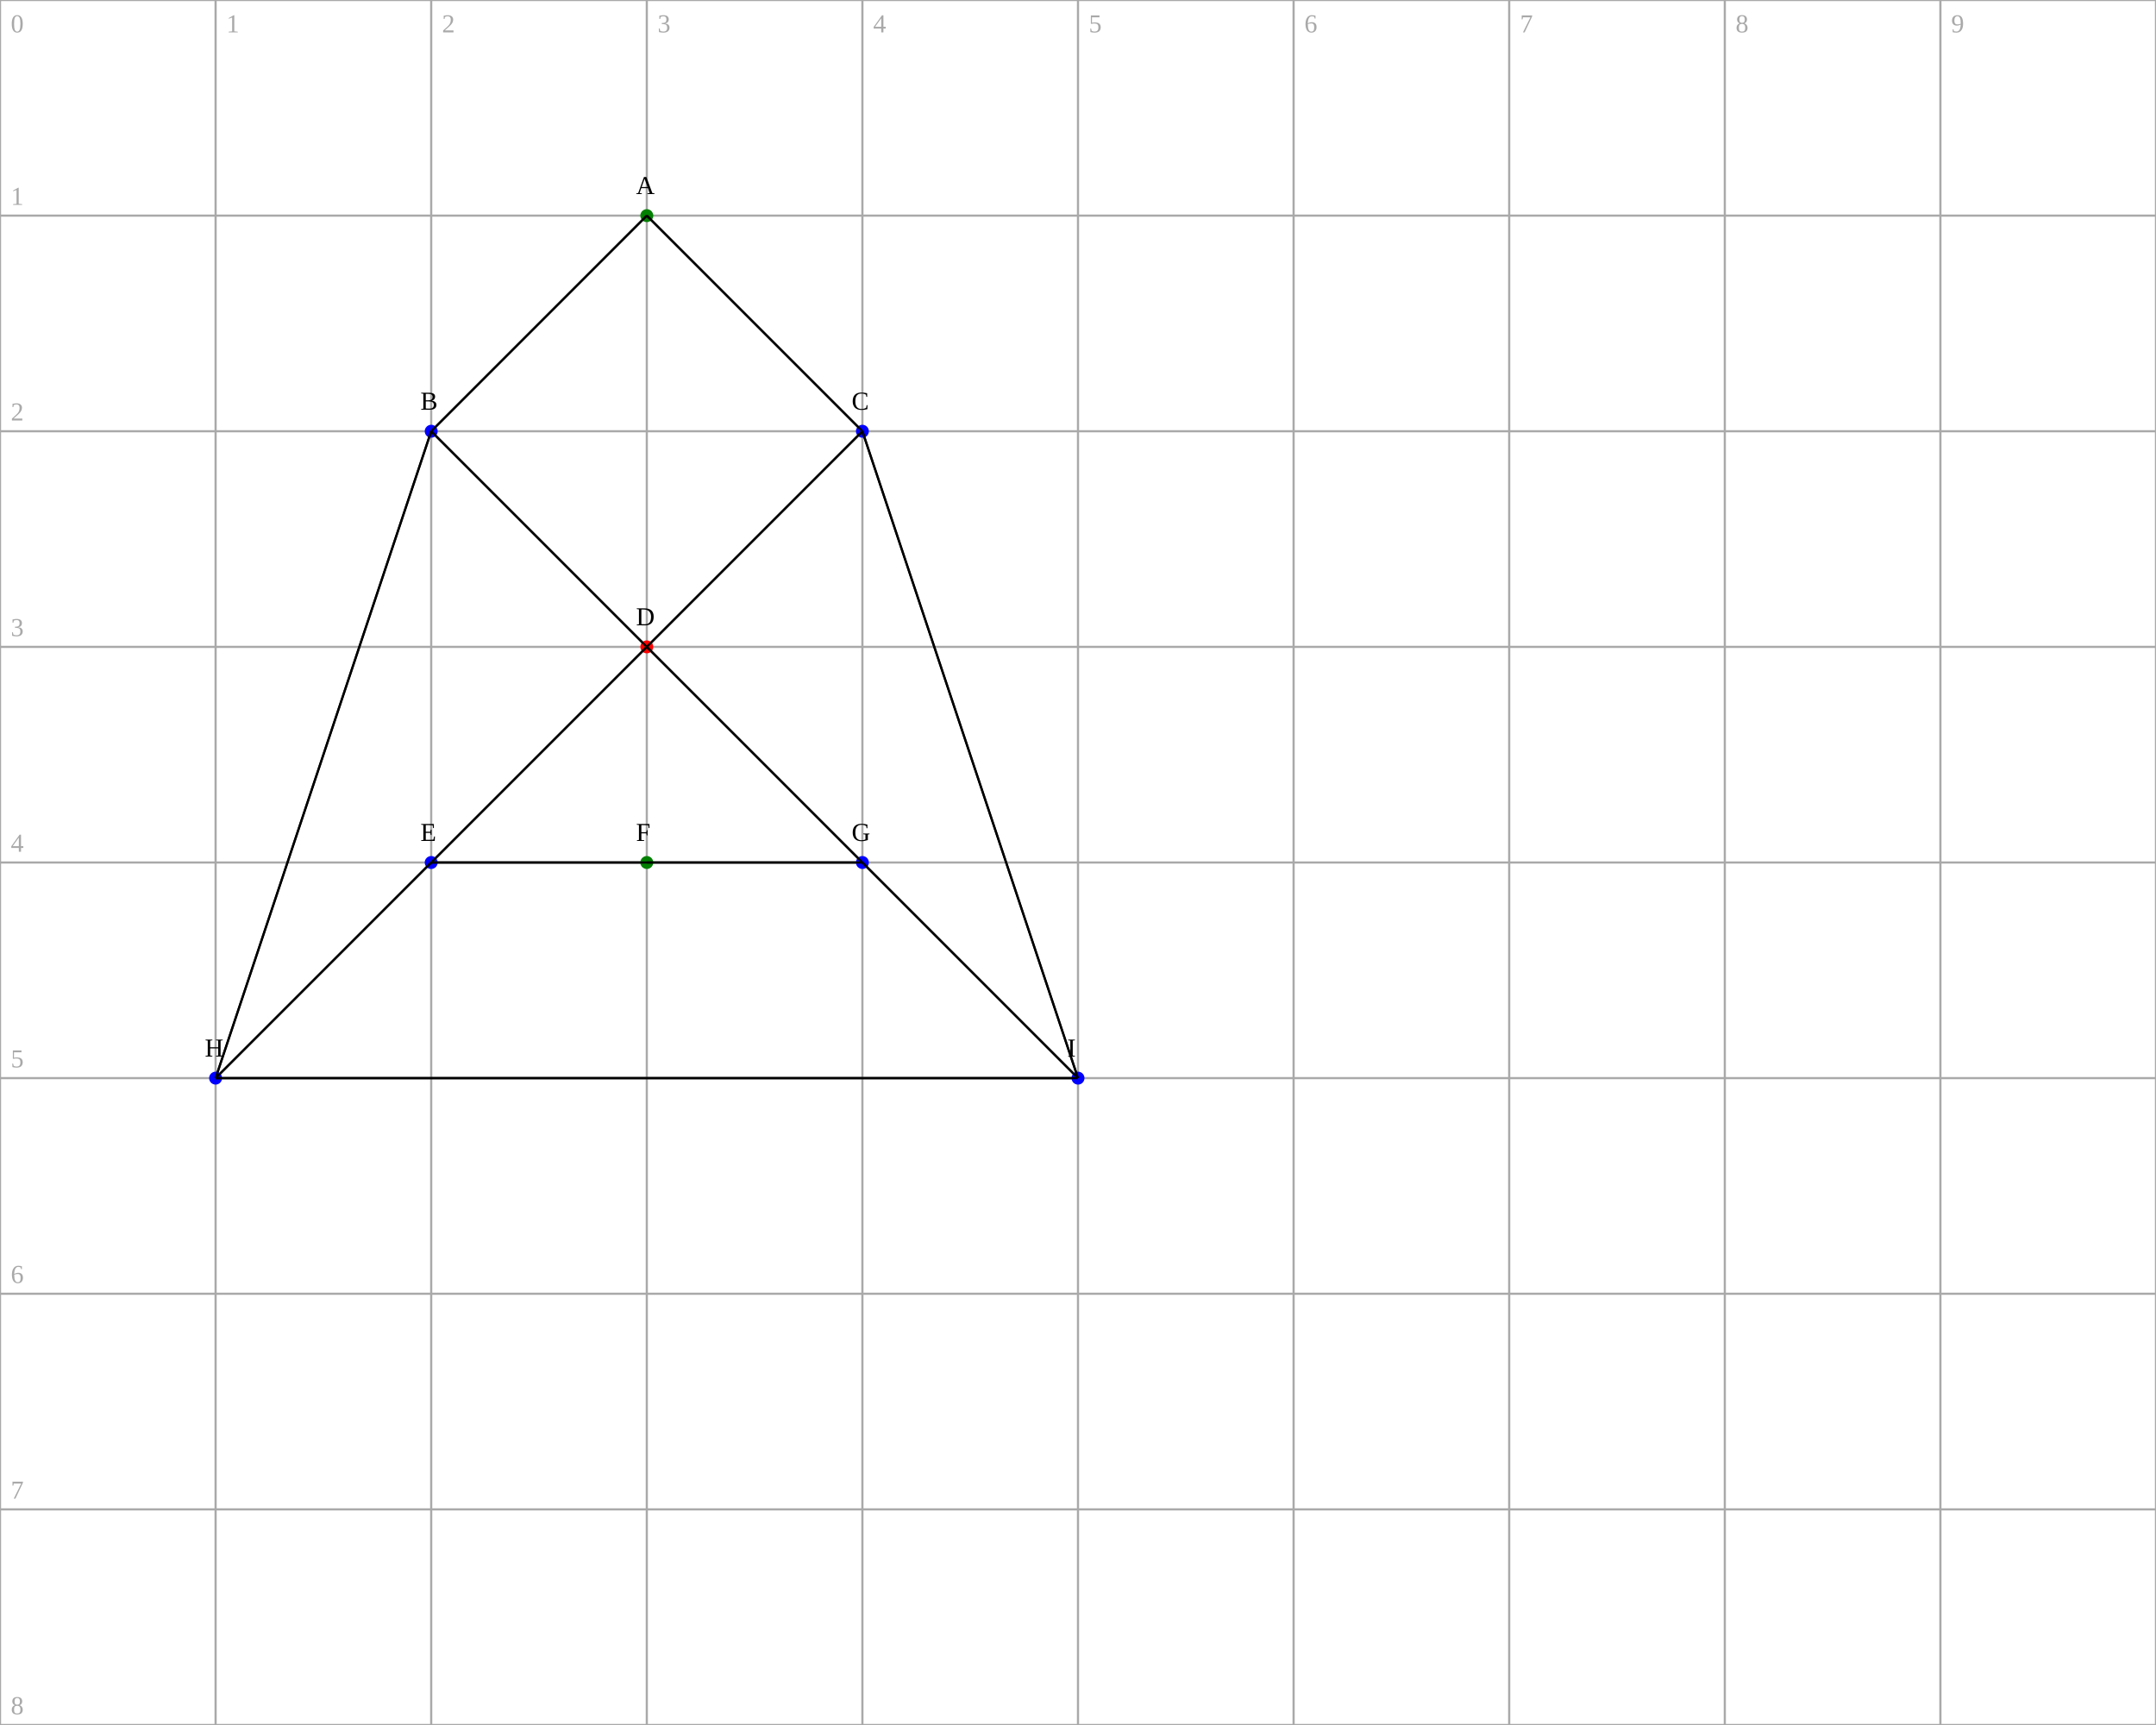
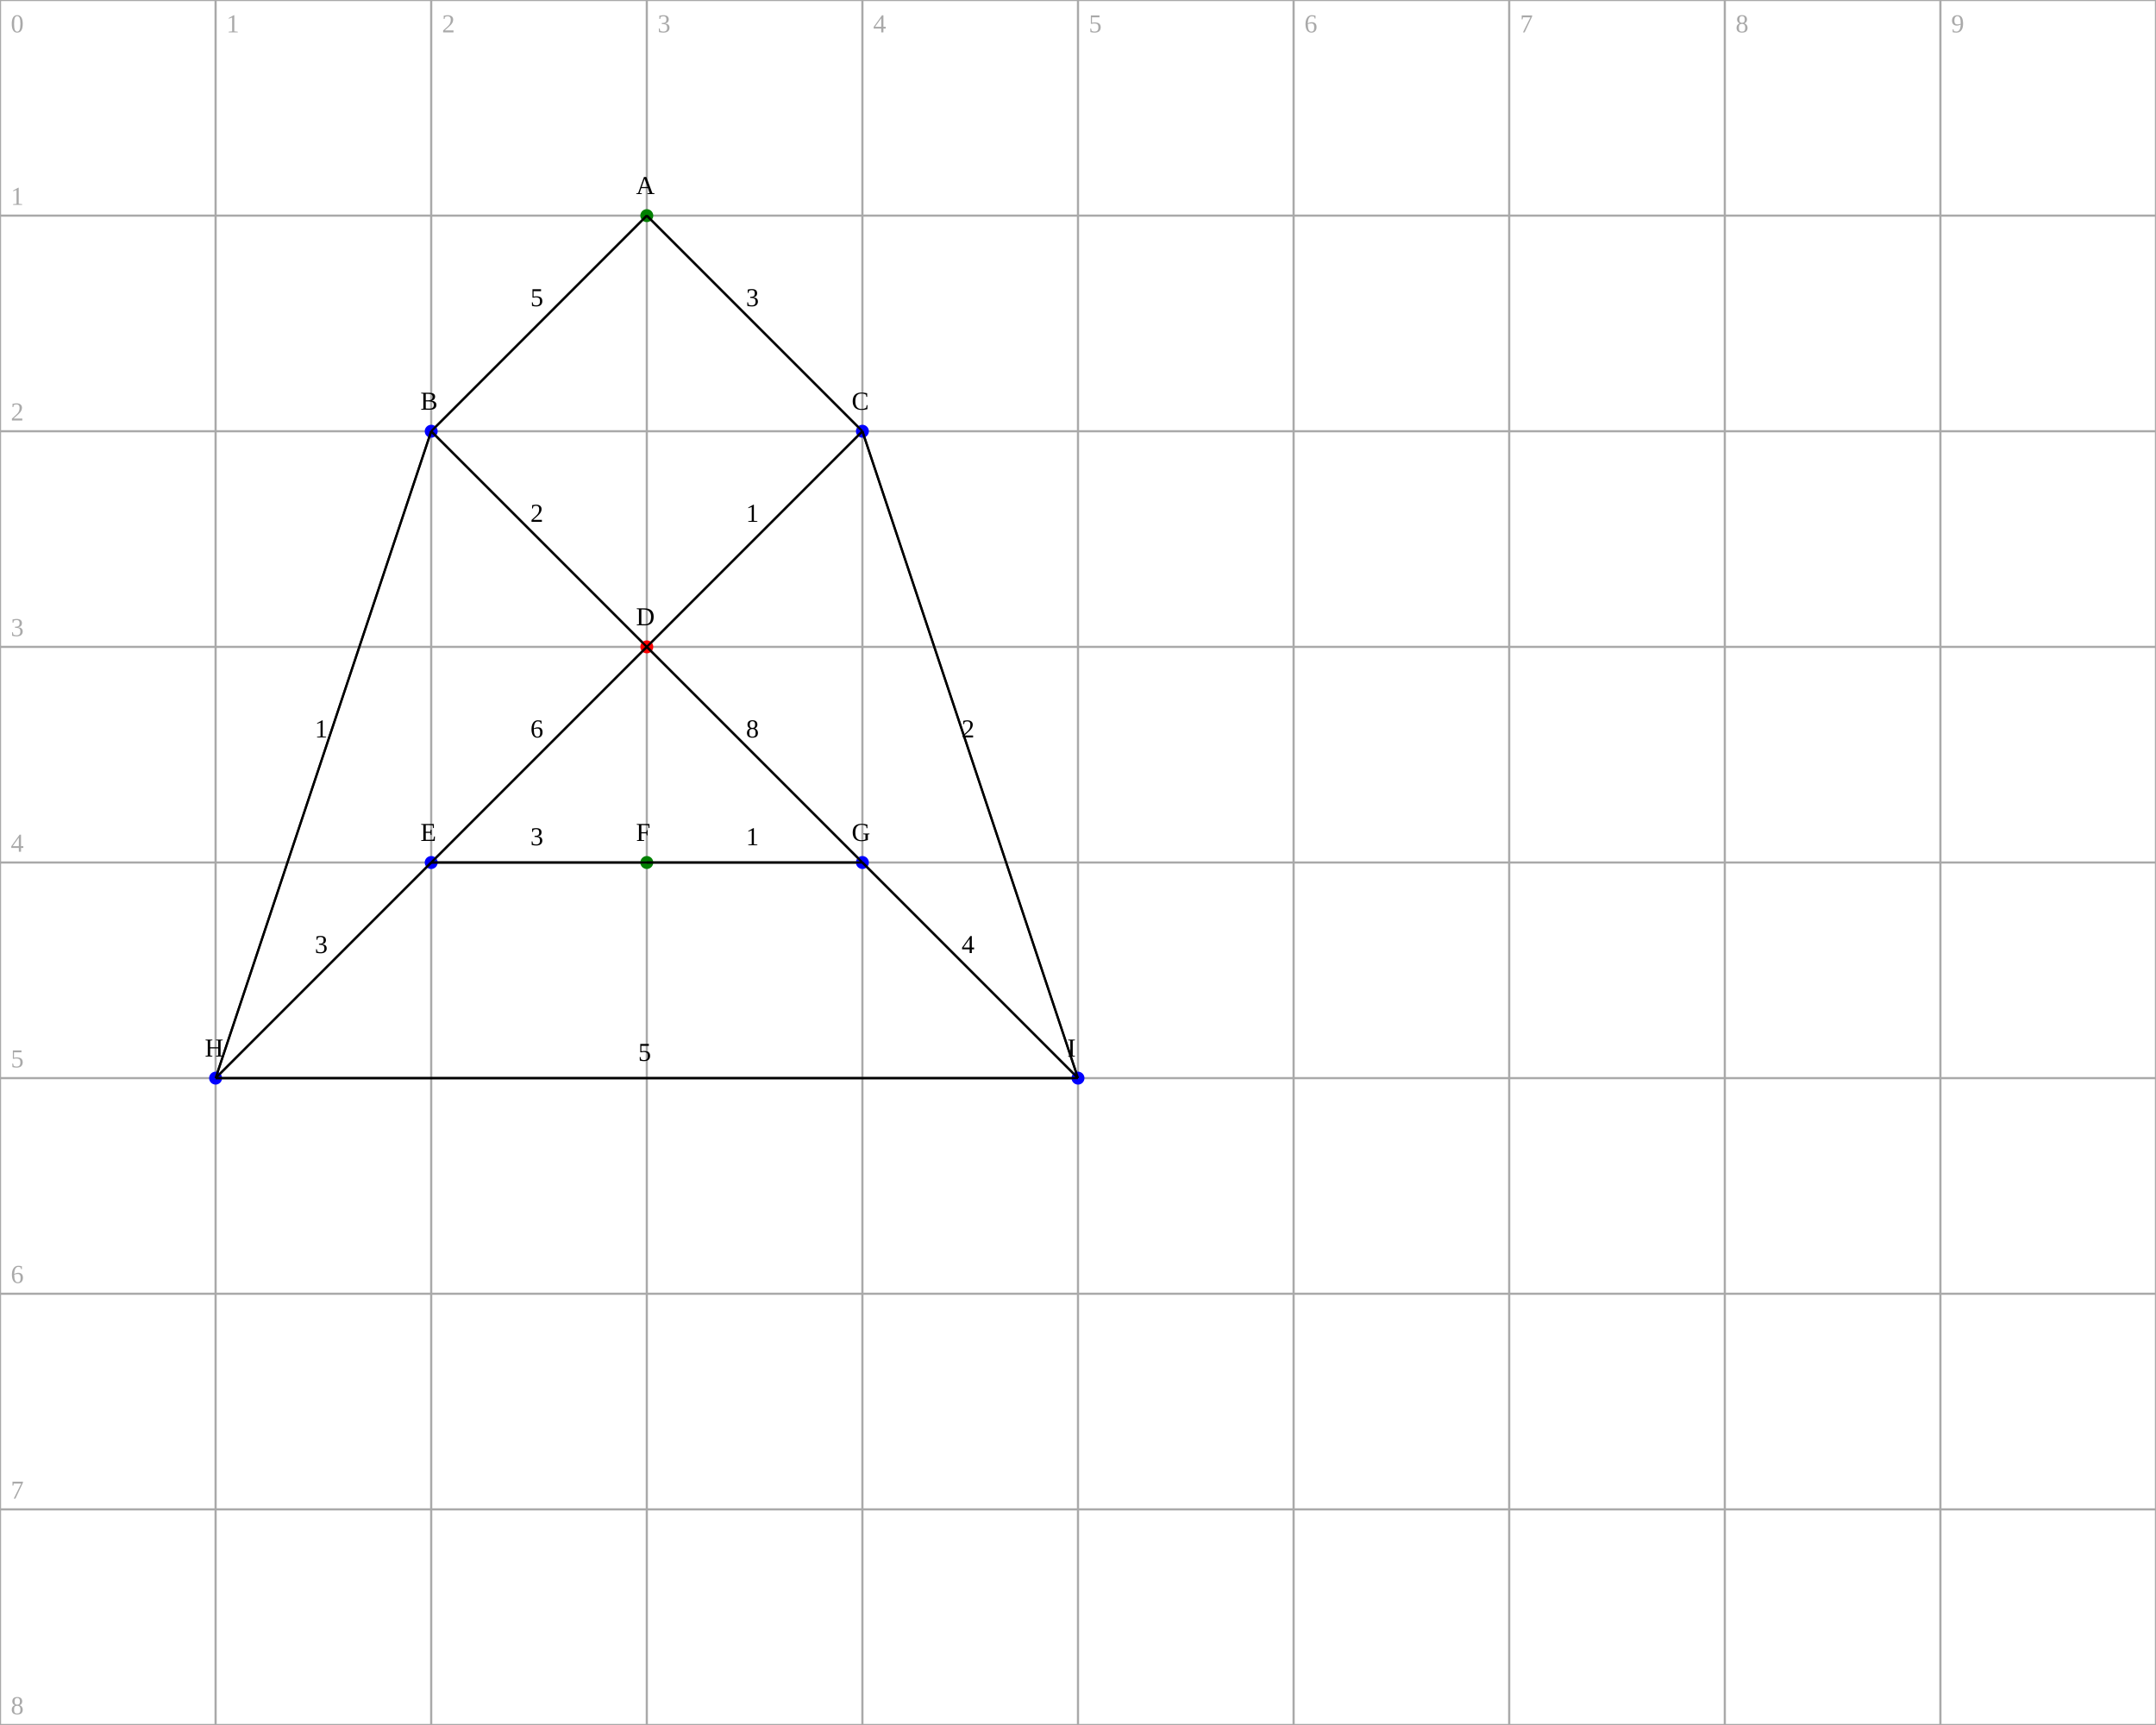
<svg xmlns="http://www.w3.org/2000/svg" version="1.1" width="1000" height="800">
  <line x1="0" y1="0" x2="1000" y2="0" stroke="darkgrey" />
  <text x="5" y="-5" fill="darkgrey">0</text>
  <line x1="0" y1="100" x2="1000" y2="100" stroke="darkgrey" />
  <text x="5" y="95" fill="darkgrey">1</text>
  <line x1="0" y1="200" x2="1000" y2="200" stroke="darkgrey" />
  <text x="5" y="195" fill="darkgrey">2</text>
  <line x1="0" y1="300" x2="1000" y2="300" stroke="darkgrey" />
  <text x="5" y="295" fill="darkgrey">3</text>
  <line x1="0" y1="400" x2="1000" y2="400" stroke="darkgrey" />
  <text x="5" y="395" fill="darkgrey">4</text>
  <line x1="0" y1="500" x2="1000" y2="500" stroke="darkgrey" />
  <text x="5" y="495" fill="darkgrey">5</text>
  <line x1="0" y1="600" x2="1000" y2="600" stroke="darkgrey" />
  <text x="5" y="595" fill="darkgrey">6</text>
  <line x1="0" y1="700" x2="1000" y2="700" stroke="darkgrey" />
  <text x="5" y="695" fill="darkgrey">7</text>
  <line x1="0" y1="800" x2="1000" y2="800" stroke="darkgrey" />
  <text x="5" y="795" fill="darkgrey">8</text>
  <line x1="0" y1="0" x2="0" y2="800" stroke="darkgrey" />
  <text x="5" y="15" fill="darkgrey">0</text>
  <line x1="100" y1="0" x2="100" y2="800" stroke="darkgrey" />
  <text x="105" y="15" fill="darkgrey">1</text>
  <line x1="200" y1="0" x2="200" y2="800" stroke="darkgrey" />
  <text x="205" y="15" fill="darkgrey">2</text>
  <line x1="300" y1="0" x2="300" y2="800" stroke="darkgrey" />
  <text x="305" y="15" fill="darkgrey">3</text>
  <line x1="400" y1="0" x2="400" y2="800" stroke="darkgrey" />
  <text x="405" y="15" fill="darkgrey">4</text>
  <line x1="500" y1="0" x2="500" y2="800" stroke="darkgrey" />
  <text x="505" y="15" fill="darkgrey">5</text>
  <line x1="600" y1="0" x2="600" y2="800" stroke="darkgrey" />
  <text x="605" y="15" fill="darkgrey">6</text>
  <line x1="700" y1="0" x2="700" y2="800" stroke="darkgrey" />
  <text x="705" y="15" fill="darkgrey">7</text>
  <line x1="800" y1="0" x2="800" y2="800" stroke="darkgrey" />
  <text x="805" y="15" fill="darkgrey">8</text>
  <line x1="900" y1="0" x2="900" y2="800" stroke="darkgrey" />
  <text x="905" y="15" fill="darkgrey">9</text>
  <line x1="1000" y1="0" x2="1000" y2="800" stroke="darkgrey" />
  <text x="1005" y="15" fill="darkgrey">10</text>
  <circle cx="300" cy="100" r="3" fill="green" />
  <text x="295" y="90" fill="black">A</text>
  <line x1="300" y1="100" x2="200" y2="200" stroke="black" />
+   <text x="246" y="142" fill="black">5</text>
  <line x1="300" y1="100" x2="400" y2="200" stroke="black" />
+   <text x="346" y="142" fill="black">3</text>
  <circle cx="200" cy="200" r="3" fill="blue" />
  <text x="195" y="190" fill="black">B</text>
  <line x1="200" y1="200" x2="300" y2="100" stroke="black" />
  <line x1="200" y1="200" x2="300" y2="300" stroke="black" />
+   <text x="246" y="242" fill="black">2</text>
  <line x1="200" y1="200" x2="100" y2="500" stroke="black" />
+   <text x="146" y="342" fill="black">1</text>
  <circle cx="400" cy="200" r="3" fill="blue" />
  <text x="395" y="190" fill="black">C</text>
  <line x1="400" y1="200" x2="300" y2="100" stroke="black" />
  <line x1="400" y1="200" x2="300" y2="300" stroke="black" />
+   <text x="346" y="242" fill="black">1</text>
  <line x1="400" y1="200" x2="500" y2="500" stroke="black" />
+   <text x="446" y="342" fill="black">2</text>
  <circle cx="300" cy="300" r="3" fill="red" />
  <text x="295" y="290" fill="black">D</text>
  <line x1="300" y1="300" x2="200" y2="200" stroke="black" />
  <line x1="300" y1="300" x2="400" y2="200" stroke="black" />
  <line x1="300" y1="300" x2="200" y2="400" stroke="black" />
+   <text x="246" y="342" fill="black">6</text>
  <line x1="300" y1="300" x2="400" y2="400" stroke="black" />
+   <text x="346" y="342" fill="black">8</text>
  <circle cx="200" cy="400" r="3" fill="blue" />
  <text x="195" y="390" fill="black">E</text>
  <line x1="200" y1="400" x2="300" y2="300" stroke="black" />
  <line x1="200" y1="400" x2="300" y2="400" stroke="black" />
+   <text x="246" y="392" fill="black">3</text>
  <line x1="200" y1="400" x2="100" y2="500" stroke="black" />
+   <text x="146" y="442" fill="black">3</text>
  <circle cx="300" cy="400" r="3" fill="green" />
  <text x="295" y="390" fill="black">F</text>
  <line x1="300" y1="400" x2="200" y2="400" stroke="black" />
  <line x1="300" y1="400" x2="400" y2="400" stroke="black" />
+   <text x="346" y="392" fill="black">1</text>
  <circle cx="400" cy="400" r="3" fill="blue" />
  <text x="395" y="390" fill="black">G</text>
  <line x1="400" y1="400" x2="300" y2="300" stroke="black" />
  <line x1="400" y1="400" x2="300" y2="400" stroke="black" />
  <line x1="400" y1="400" x2="500" y2="500" stroke="black" />
+   <text x="446" y="442" fill="black">4</text>
  <circle cx="100" cy="500" r="3" fill="blue" />
  <text x="95" y="490" fill="black">H</text>
  <line x1="100" y1="500" x2="200" y2="200" stroke="black" />
  <line x1="100" y1="500" x2="200" y2="400" stroke="black" />
  <line x1="100" y1="500" x2="500" y2="500" stroke="black" />
+   <text x="296" y="492" fill="black">5</text>
  <circle cx="500" cy="500" r="3" fill="blue" />
  <text x="495" y="490" fill="black">I</text>
  <line x1="500" y1="500" x2="400" y2="200" stroke="black" />
  <line x1="500" y1="500" x2="400" y2="400" stroke="black" />
  <line x1="500" y1="500" x2="100" y2="500" stroke="black" />
  <defs>
    <radialGradient id="redball" cx="30%" cy="30%" r="100%" fx="30%" fy="30%">
      <stop offset="0%" style="stop-color:rgb(255,250,250)" />
      <stop offset="3%" style="stop-color:rgb(255,250,250)" />
      <stop offset="7%" style="stop-color:rgb(255,160,160)" />
      <stop offset="70%" style="stop-color:rgb(255,0,0)" />
      <stop offset="100%" style="stop-color:rgb(255,0,0)" />
    </radialGradient>
    <radialGradient id="greenball" cx="30%" cy="30%" r="100%" fx="30%" fy="30%">
      <stop offset="0%" style="stop-color:rgb(250,255,250)" />
      <stop offset="3%" style="stop-color:rgb(250,255,250)" />
      <stop offset="7%" style="stop-color:rgb(160,255,160)" />
      <stop offset="70%" style="stop-color:rgb(0,255,0)" />
      <stop offset="100%" style="stop-color:rgb(0,255,0)" />
    </radialGradient>
    <radialGradient id="blueball" cx="30%" cy="30%" r="100%" fx="30%" fy="30%">
      <stop offset="0%" style="stop-color:rgb(250,250,255)" />
      <stop offset="3%" style="stop-color:rgb(250,250,255)" />
      <stop offset="7%" style="stop-color:rgb(160,160,255)" />
      <stop offset="70%" style="stop-color:rgb(0,0,255)" />
      <stop offset="100%" style="stop-color:rgb(0,255,0)" />
    </radialGradient>
    <radialGradient id="yellowball" cx="30%" cy="30%" r="100%" fx="30%" fy="30%">
      <stop offset="0%" style="stop-color:rgb(255,255,250)" />
      <stop offset="3%" style="stop-color:rgb(255,255,250)" />
      <stop offset="7%" style="stop-color:rgb(255,255,160)" />
      <stop offset="70%" style="stop-color:rgb(255,255,0)" />
      <stop offset="100%" style="stop-color:rgb(255,255,0)" />
    </radialGradient>
    <radialGradient id="greyball" cx="30%" cy="30%" r="100%" fx="30%" fy="30%">
      <stop offset="0%" style="stop-color:rgb(250,250,250)" />
      <stop offset="3%" style="stop-color:rgb(250,250,250)" />
      <stop offset="7%" style="stop-color:rgb(160,160,160)" />
      <stop offset="70%" style="stop-color:rgb(100,100,100)" />
      <stop offset="100%" style="stop-color:rgb(100,100,100)" />
    </radialGradient>
  </defs>
</svg>
